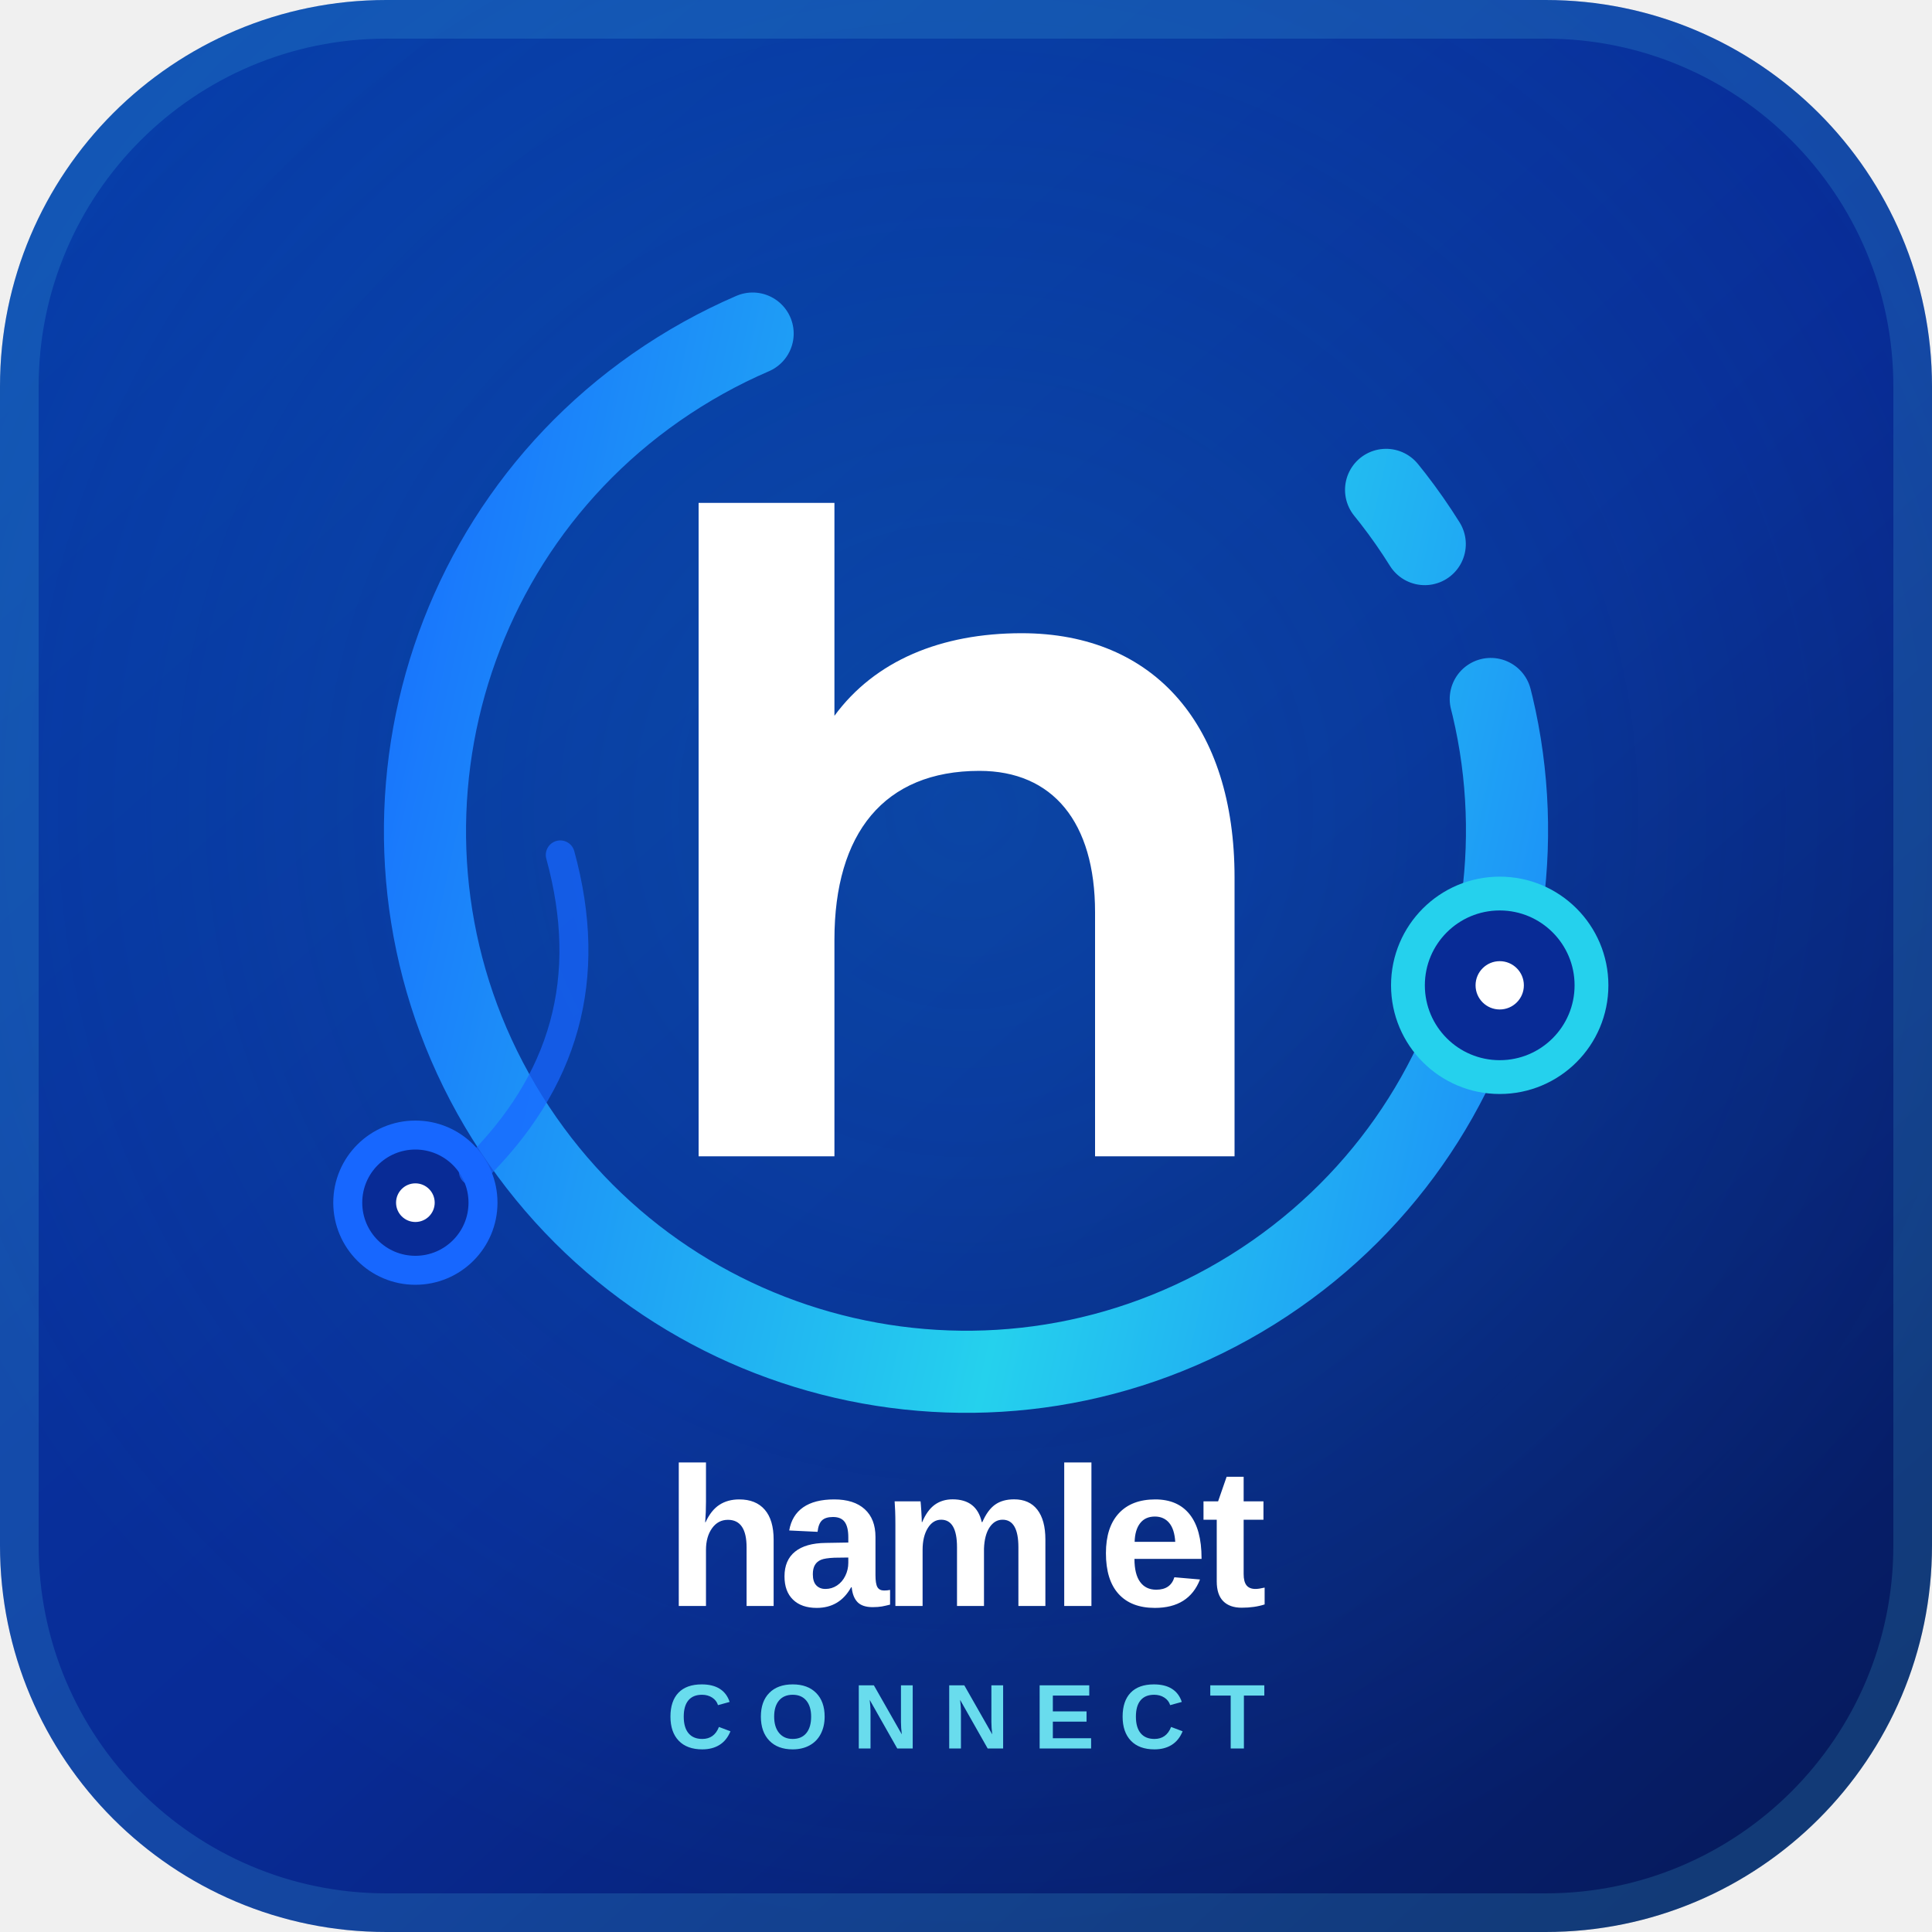
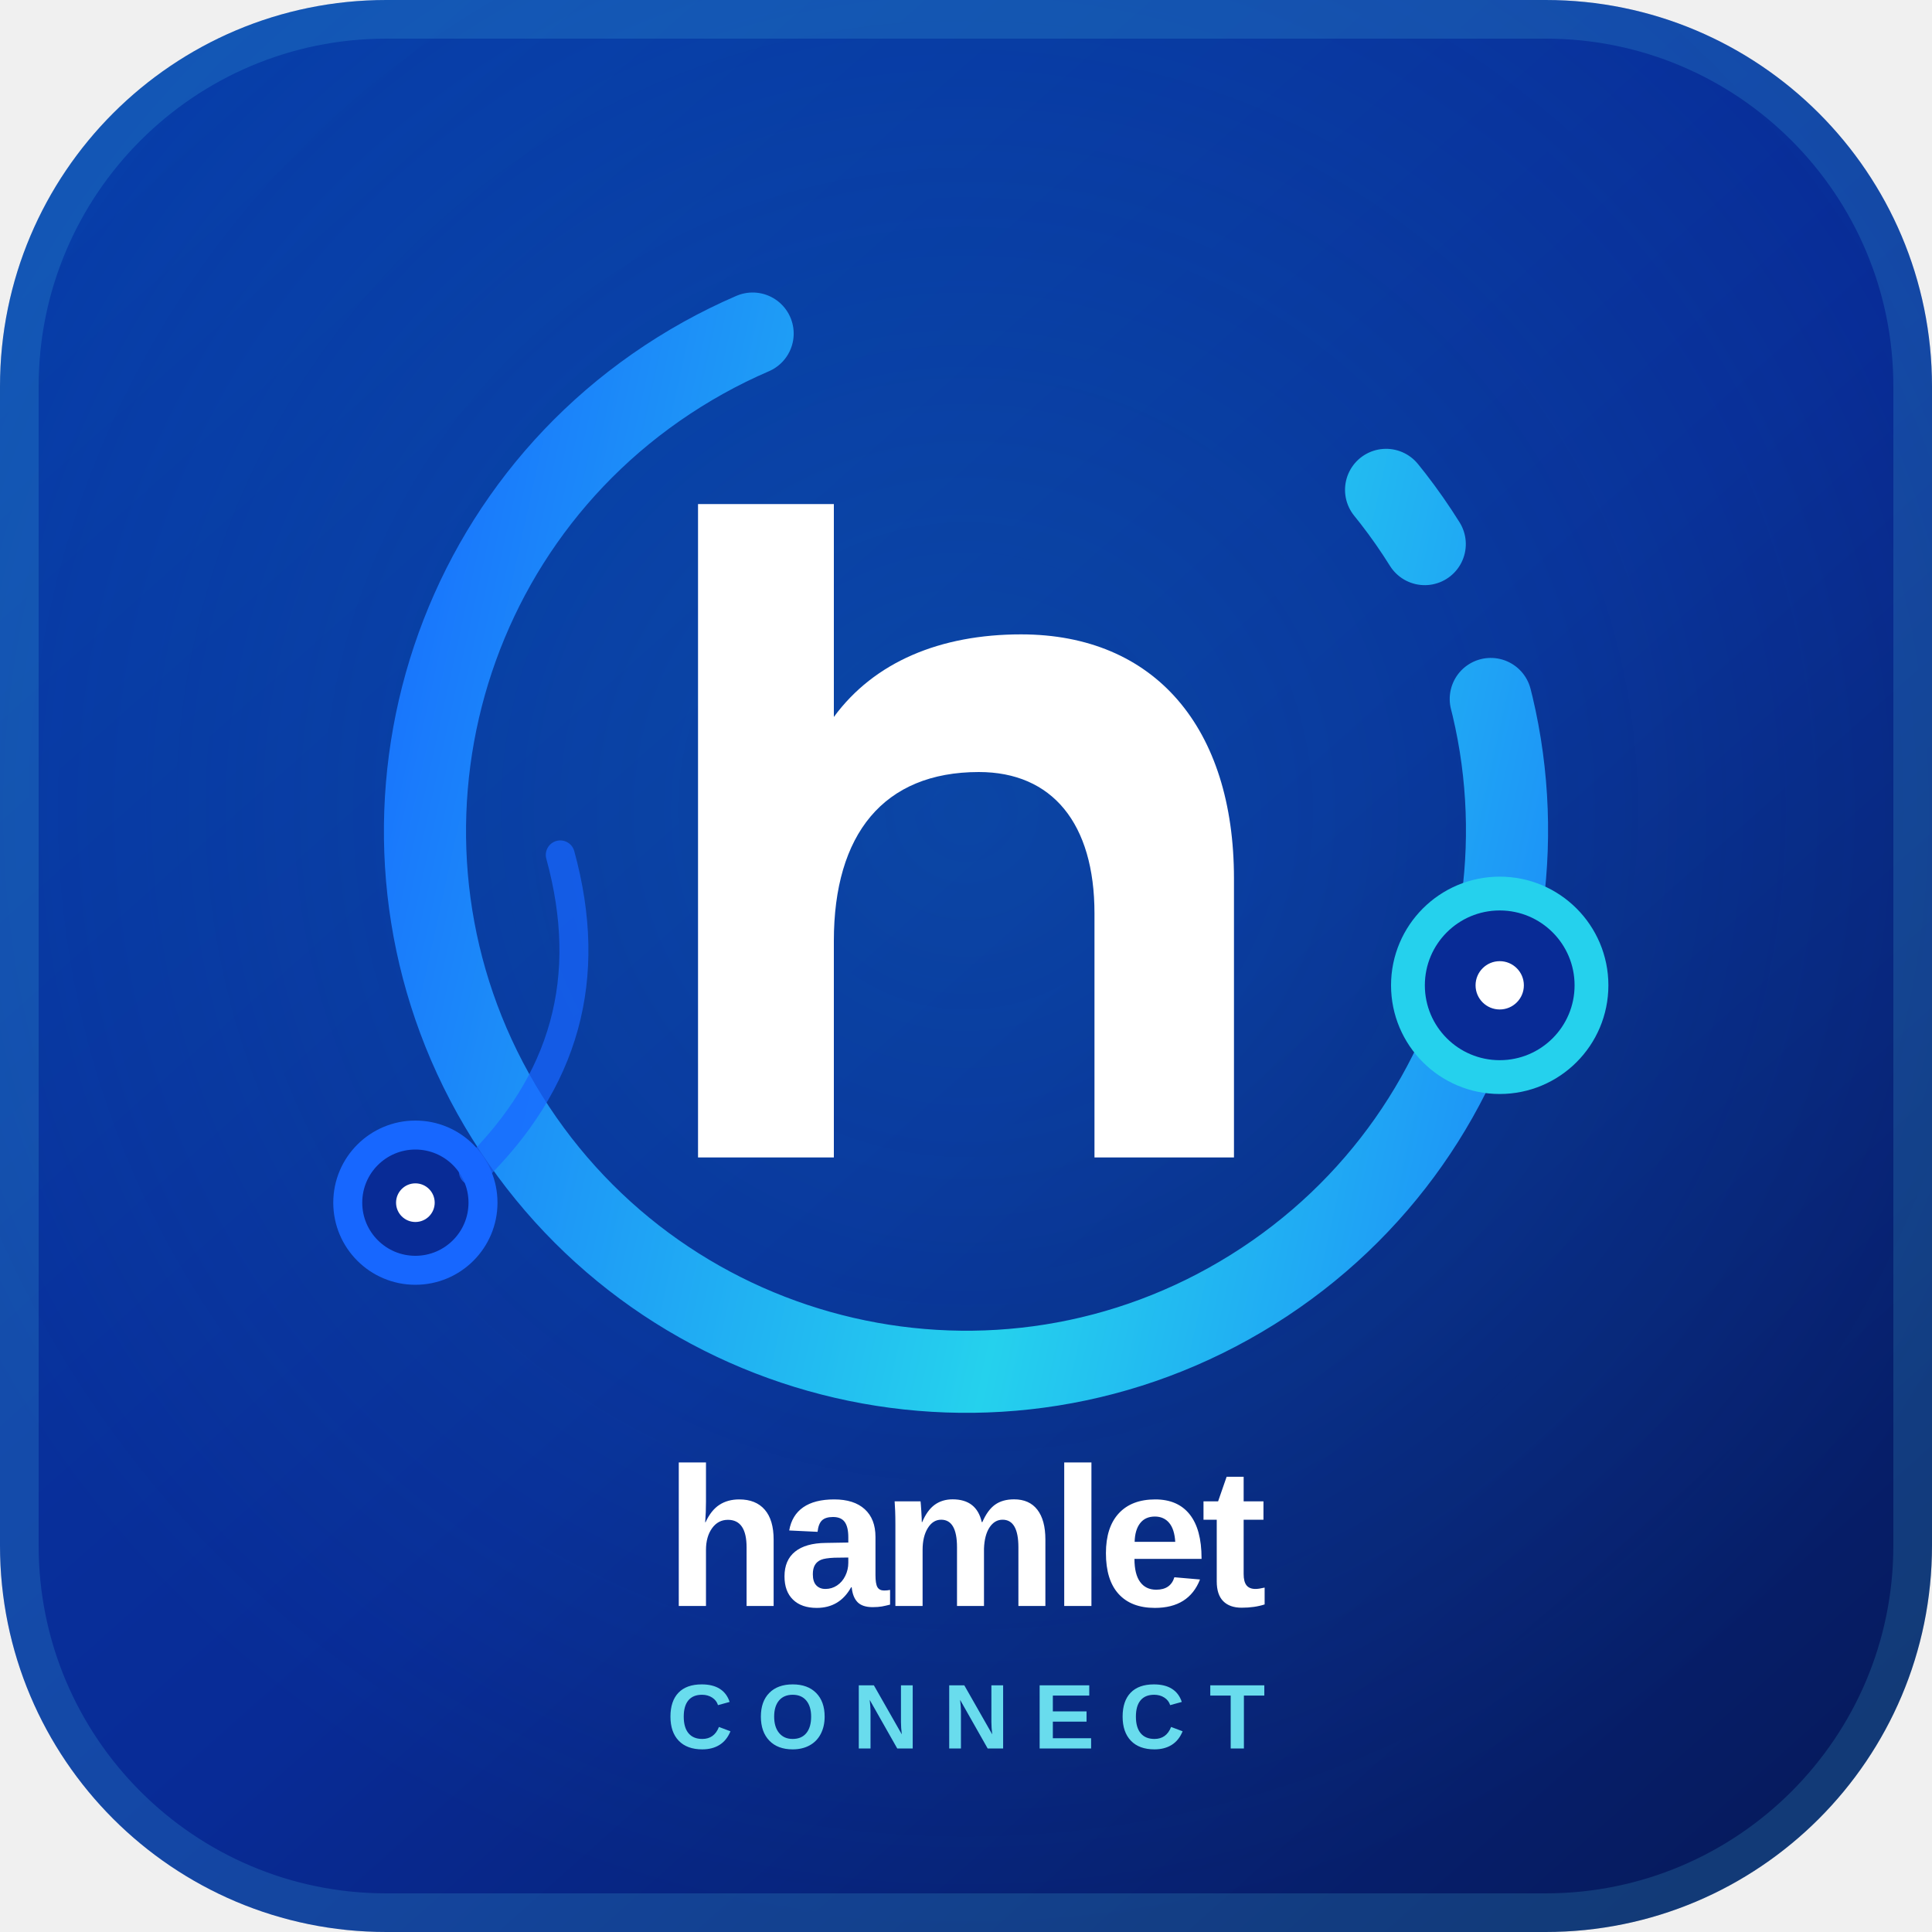
<svg xmlns="http://www.w3.org/2000/svg" width="800" height="800" viewBox="0 0 800 800" role="img" aria-labelledby="title desc">
  <defs>
    <linearGradient id="background" x1="80" y1="40" x2="720" y2="760" gradientUnits="userSpaceOnUse">
      <stop offset="0" stop-color="#073ca8" />
      <stop offset="0.55" stop-color="#082b96" />
      <stop offset="1" stop-color="#061b5f" />
    </linearGradient>
    <linearGradient id="orbit" x1="170" y1="160" x2="650" y2="630" gradientUnits="userSpaceOnUse">
      <stop offset="0" stop-color="#1767ff" />
      <stop offset="0.52" stop-color="#25d1ed" />
      <stop offset="1" stop-color="#1767ff" />
    </linearGradient>
    <radialGradient id="glow" cx="50%" cy="42%" r="58%">
      <stop offset="0" stop-color="#1bcbe8" stop-opacity=".15" />
      <stop offset="1" stop-color="#1bcbe8" stop-opacity="0" />
    </radialGradient>
  </defs>
  <rect width="800" height="800" rx="160" fill="url(#background)" />
  <rect width="800" height="800" rx="160" fill="url(#glow)" />
  <rect x="8" y="8" width="784" height="784" rx="152" fill="none" stroke="#55ddf6" stroke-opacity=".16" stroke-width="16" />
  <circle cx="400" cy="344" r="224" fill="none" stroke="url(#orbit)" stroke-width="34" stroke-linecap="round" stroke-dasharray="1020 290" stroke-dashoffset="-70" transform="rotate(-32 400 344)" />
-   <path d="M278 174H352V290C374 260 410 245 454 245C527 245 570 296 570 378V530H494V397C494 348 471 320 431 320C379 320 352 354 352 412V530H278Z" fill="#fff" transform="translate(78 76) scale(.76)" />
+   <path d="M278 174H352V290C374 260 410 245 454 245C527 245 570 296 570 378V530H494V397C494 348 471 320 431 320C379 320 352 354 352 412V530H278Z" fill="#fff" transform="translate(77.76 76.48) scale(.76)" />
  <circle cx="621" cy="408" r="38" fill="#082b96" stroke="#25d1ed" stroke-width="14" />
  <circle cx="621" cy="408" r="10" fill="#fff" />
  <circle cx="172" cy="498" r="28" fill="#082b96" stroke="#1767ff" stroke-width="12" />
  <circle cx="172" cy="498" r="8" fill="#fff" />
  <path d="M196 485C234 448 246 405 232 354" fill="none" stroke="#1767ff" stroke-width="12" stroke-linecap="round" opacity=".72" />
  <text x="400" y="665" text-anchor="middle" fill="#fff" font-family="Arial, Helvetica, sans-serif" font-size="82" font-weight="700" letter-spacing="-3">hamlet</text>
  <text x="400" y="724" text-anchor="middle" fill="#69dced" font-family="Arial, Helvetica, sans-serif" font-size="38" font-weight="700" letter-spacing="10">CONNECT</text>
</svg>
